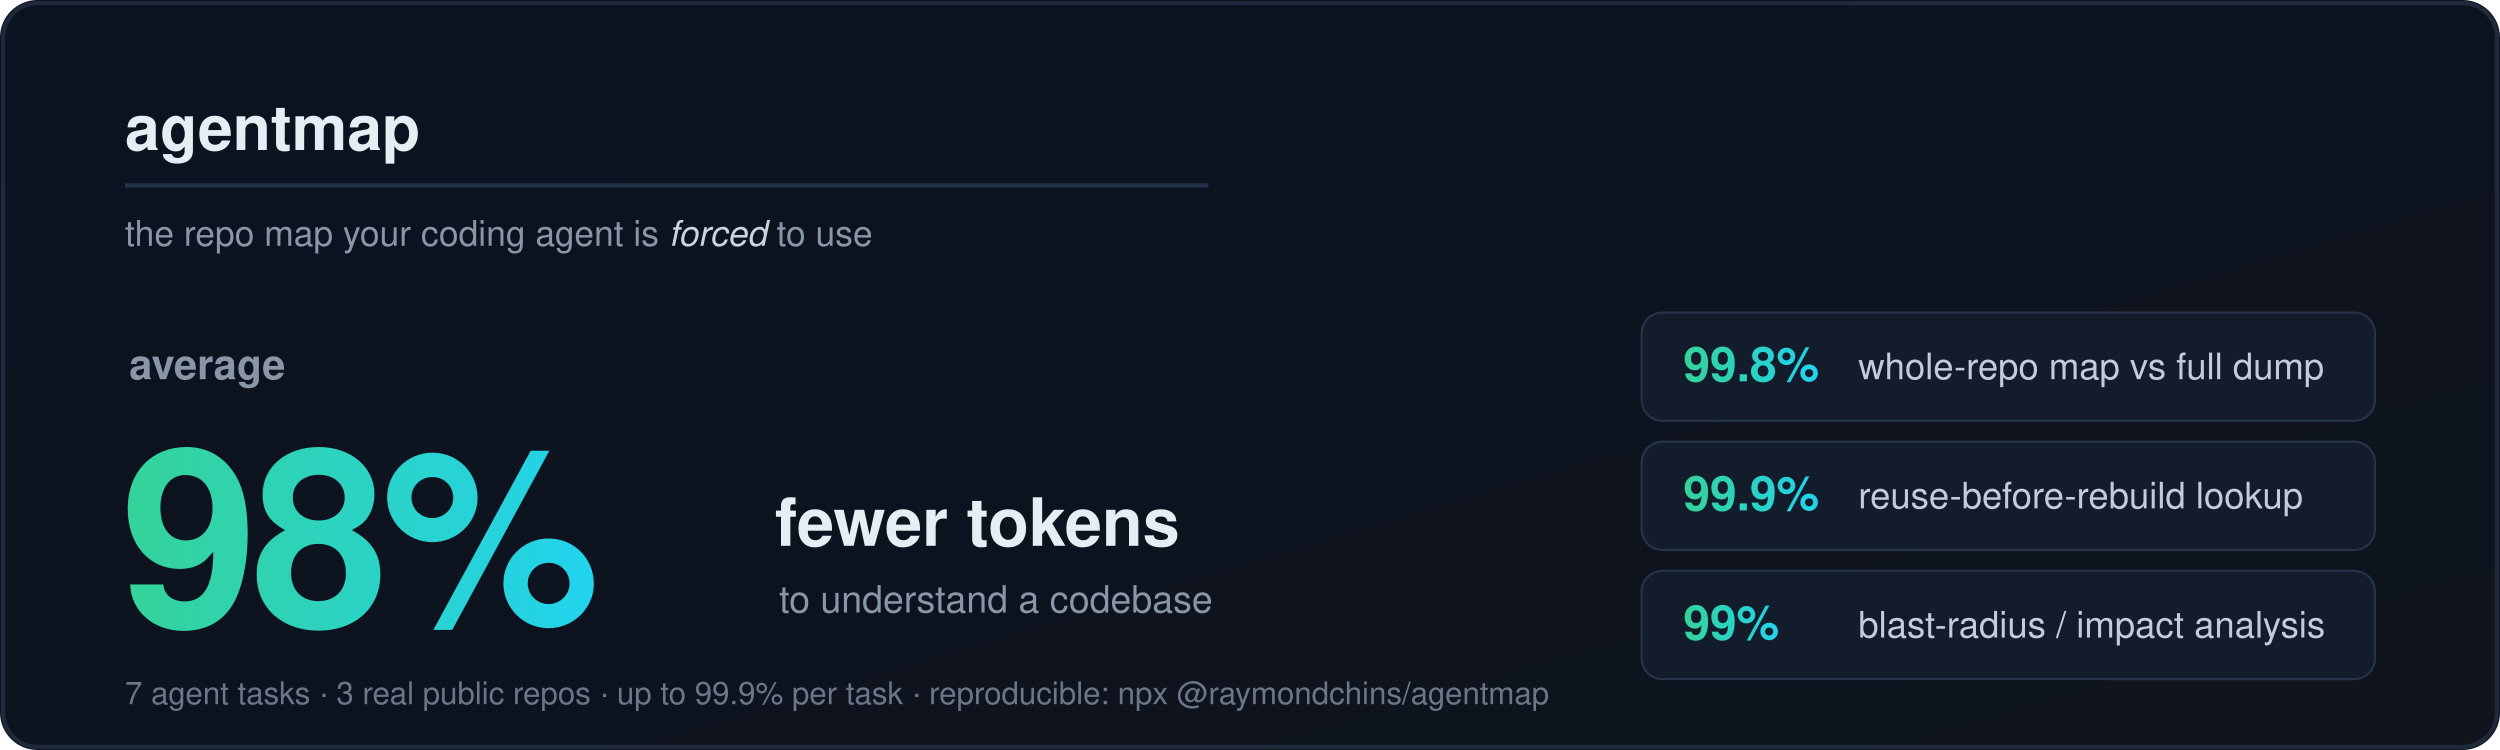
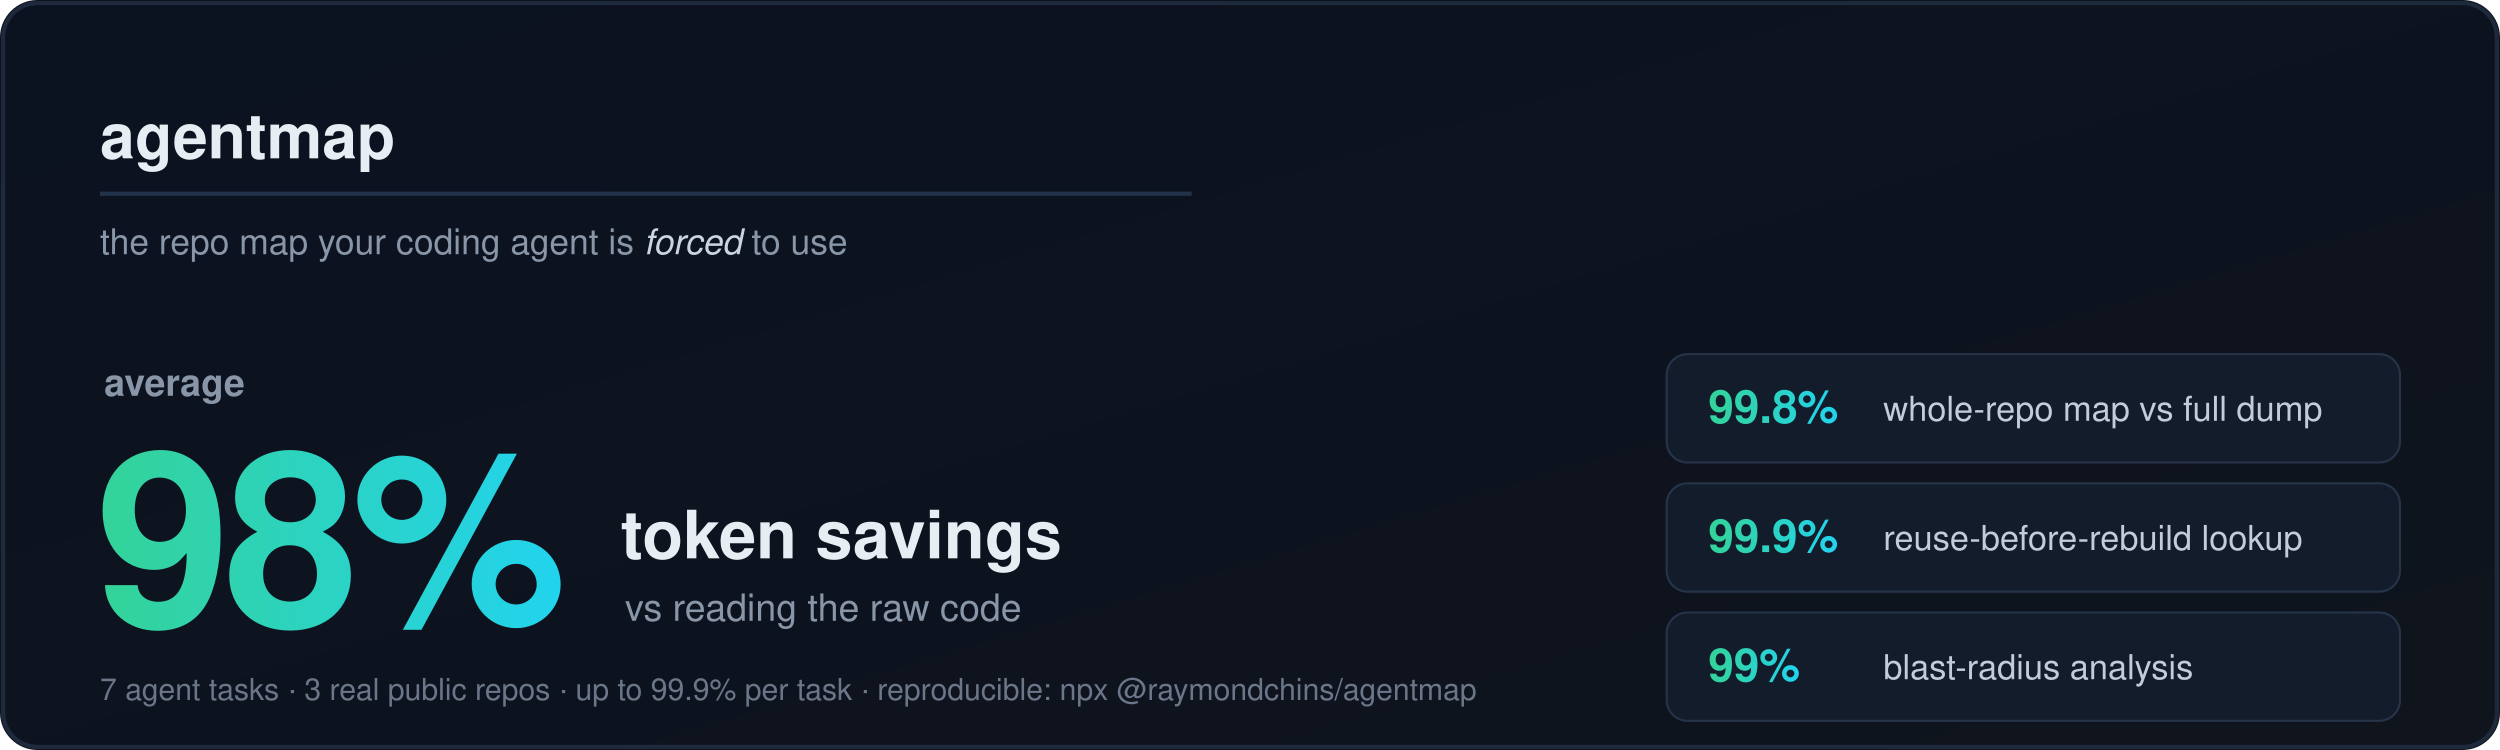
<svg xmlns="http://www.w3.org/2000/svg" viewBox="0 0 1200 360" font-family="-apple-system,BlinkMacSystemFont,'Segoe UI',Helvetica,Arial,sans-serif">
  <defs>
    <linearGradient id="bg" x1="0" y1="0" x2="1" y2="1">
      <stop offset="0" stop-color="#0b1220" />
      <stop offset="1" stop-color="#0f141d" />
    </linearGradient>
    <linearGradient id="acc" x1="0" y1="0" x2="1" y2="0">
      <stop offset="0" stop-color="#34d399" />
      <stop offset="1" stop-color="#22d3ee" />
    </linearGradient>
  </defs>
  <rect width="1200" height="360" rx="18" fill="url(#bg)" />
  <rect x="1.5" y="1.5" width="1197" height="357" rx="16.5" fill="none" stroke="#1e2a3b" stroke-width="2" />
-   <text x="60" y="72" fill="#e6edf3" font-size="30" font-weight="700">agentmap</text>
-   <rect x="60" y="88" width="520" height="2" fill="#22324a" />
-   <text x="60" y="118" fill="#8896a8" font-size="17">the repo map your coding agent is <tspan fill="#cbd5e1" font-style="italic">forced</tspan> to use</text>
-   <text x="62" y="182" fill="#8896a8" font-size="20" font-weight="600">average</text>
-   <text x="58" y="300" fill="url(#acc)" font-size="118" font-weight="800" letter-spacing="-3">98%</text>
-   <text x="372" y="262" fill="#e6edf3" font-size="32" font-weight="700">fewer tokens</text>
-   <text x="374" y="294" fill="#8896a8" font-size="18">to understand a codebase</text>
-   <text x="60" y="338" fill="#6b7689" font-size="15">7 agent tasks · 3 real public repos · up to 99.9% per task · reproducible: npx @raymondchins/agentmap</text>
-   <rect x="788" y="150" width="352" height="52" rx="10" fill="#131c2a" stroke="#26344a" />
-   <text x="808" y="183" fill="url(#acc)" font-size="23" font-weight="800">99.8%</text>
-   <text x="892" y="182" fill="#c2ccdb" font-size="17.5">whole-repo map vs full dump</text>
-   <rect x="788" y="212" width="352" height="52" rx="10" fill="#131c2a" stroke="#26344a" />
-   <text x="808" y="245" fill="url(#acc)" font-size="23" font-weight="800">99.9%</text>
-   <text x="892" y="244" fill="#c2ccdb" font-size="17.5">reuse-before-rebuild lookup</text>
-   <rect x="788" y="274" width="352" height="52" rx="10" fill="#131c2a" stroke="#26344a" />
-   <text x="808" y="307" fill="url(#acc)" font-size="23" font-weight="800">99%</text>
-   <text x="892" y="306" fill="#c2ccdb" font-size="17.5">blast-radius / impact analysis</text>
+   <text x="48" y="76" fill="#e6edf3" font-size="30" font-weight="700">agentmap</text>
+   <rect x="48" y="92" width="524" height="2" fill="#22324a" />
+   <text x="48" y="122" fill="#8896a8" font-size="17">the repo map your coding agent is <tspan fill="#cbd5e1" font-style="italic">forced</tspan> to use</text>
+   <text x="50" y="190" fill="#8896a8" font-size="18" font-weight="600">average</text>
+   <text x="46" y="300" fill="url(#acc)" font-size="116" font-weight="800" letter-spacing="-3">98%</text>
+   <text x="298" y="268" fill="#e6edf3" font-size="32" font-weight="700">token savings</text>
+   <text x="300" y="298" fill="#8896a8" font-size="18">vs reading the raw code</text>
+   <text x="48" y="336" fill="#6b7689" font-size="14.5">7 agent tasks · 3 real public repos · up to 99.9% per task · reproducible: npx @raymondchins/agentmap</text>
+   <rect x="800" y="170" width="352" height="52" rx="10" fill="#131c2a" stroke="#26344a" />
+   <text x="820" y="203" fill="url(#acc)" font-size="22" font-weight="800">99.8%</text>
+   <text x="904" y="202" fill="#c2ccdb" font-size="16.5">whole-repo map vs full dump</text>
+   <rect x="800" y="232" width="352" height="52" rx="10" fill="#131c2a" stroke="#26344a" />
+   <text x="820" y="265" fill="url(#acc)" font-size="22" font-weight="800">99.9%</text>
+   <text x="904" y="264" fill="#c2ccdb" font-size="16.5">reuse-before-rebuild lookup</text>
+   <rect x="800" y="294" width="352" height="52" rx="10" fill="#131c2a" stroke="#26344a" />
+   <text x="820" y="327" fill="url(#acc)" font-size="22" font-weight="800">99%</text>
+   <text x="904" y="326" fill="#c2ccdb" font-size="16.5">blast-radius analysis</text>
</svg>
